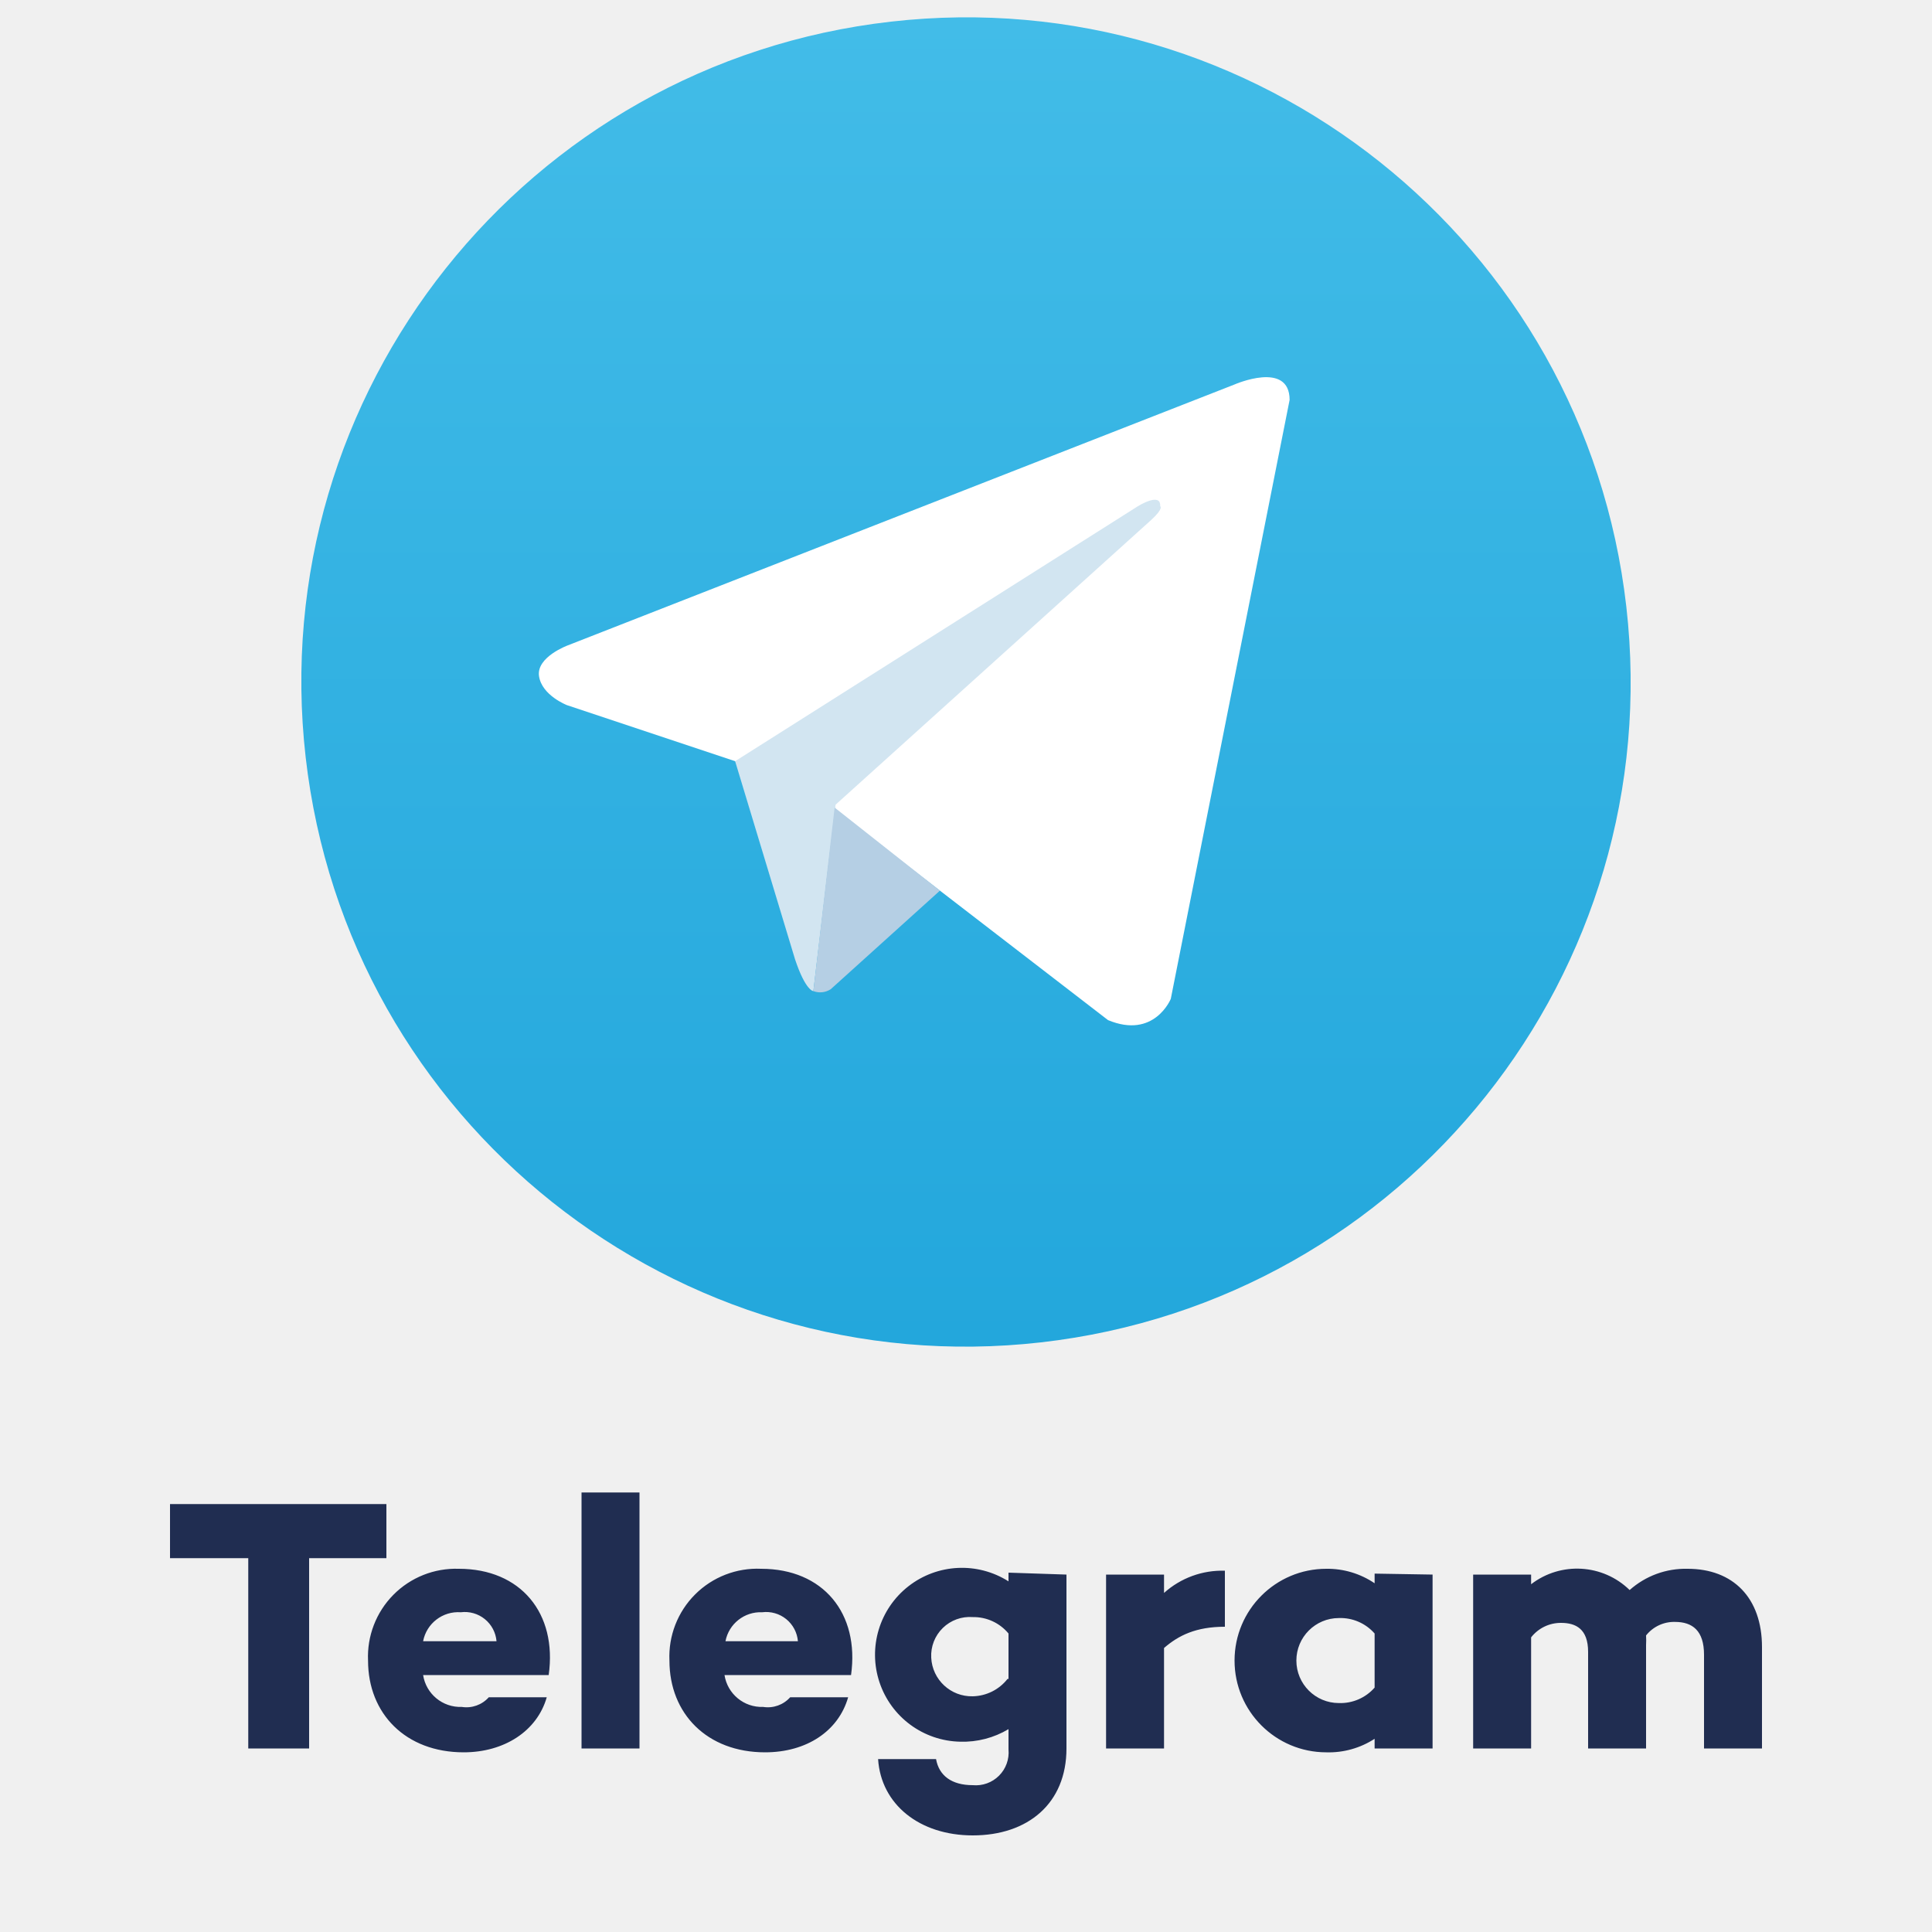
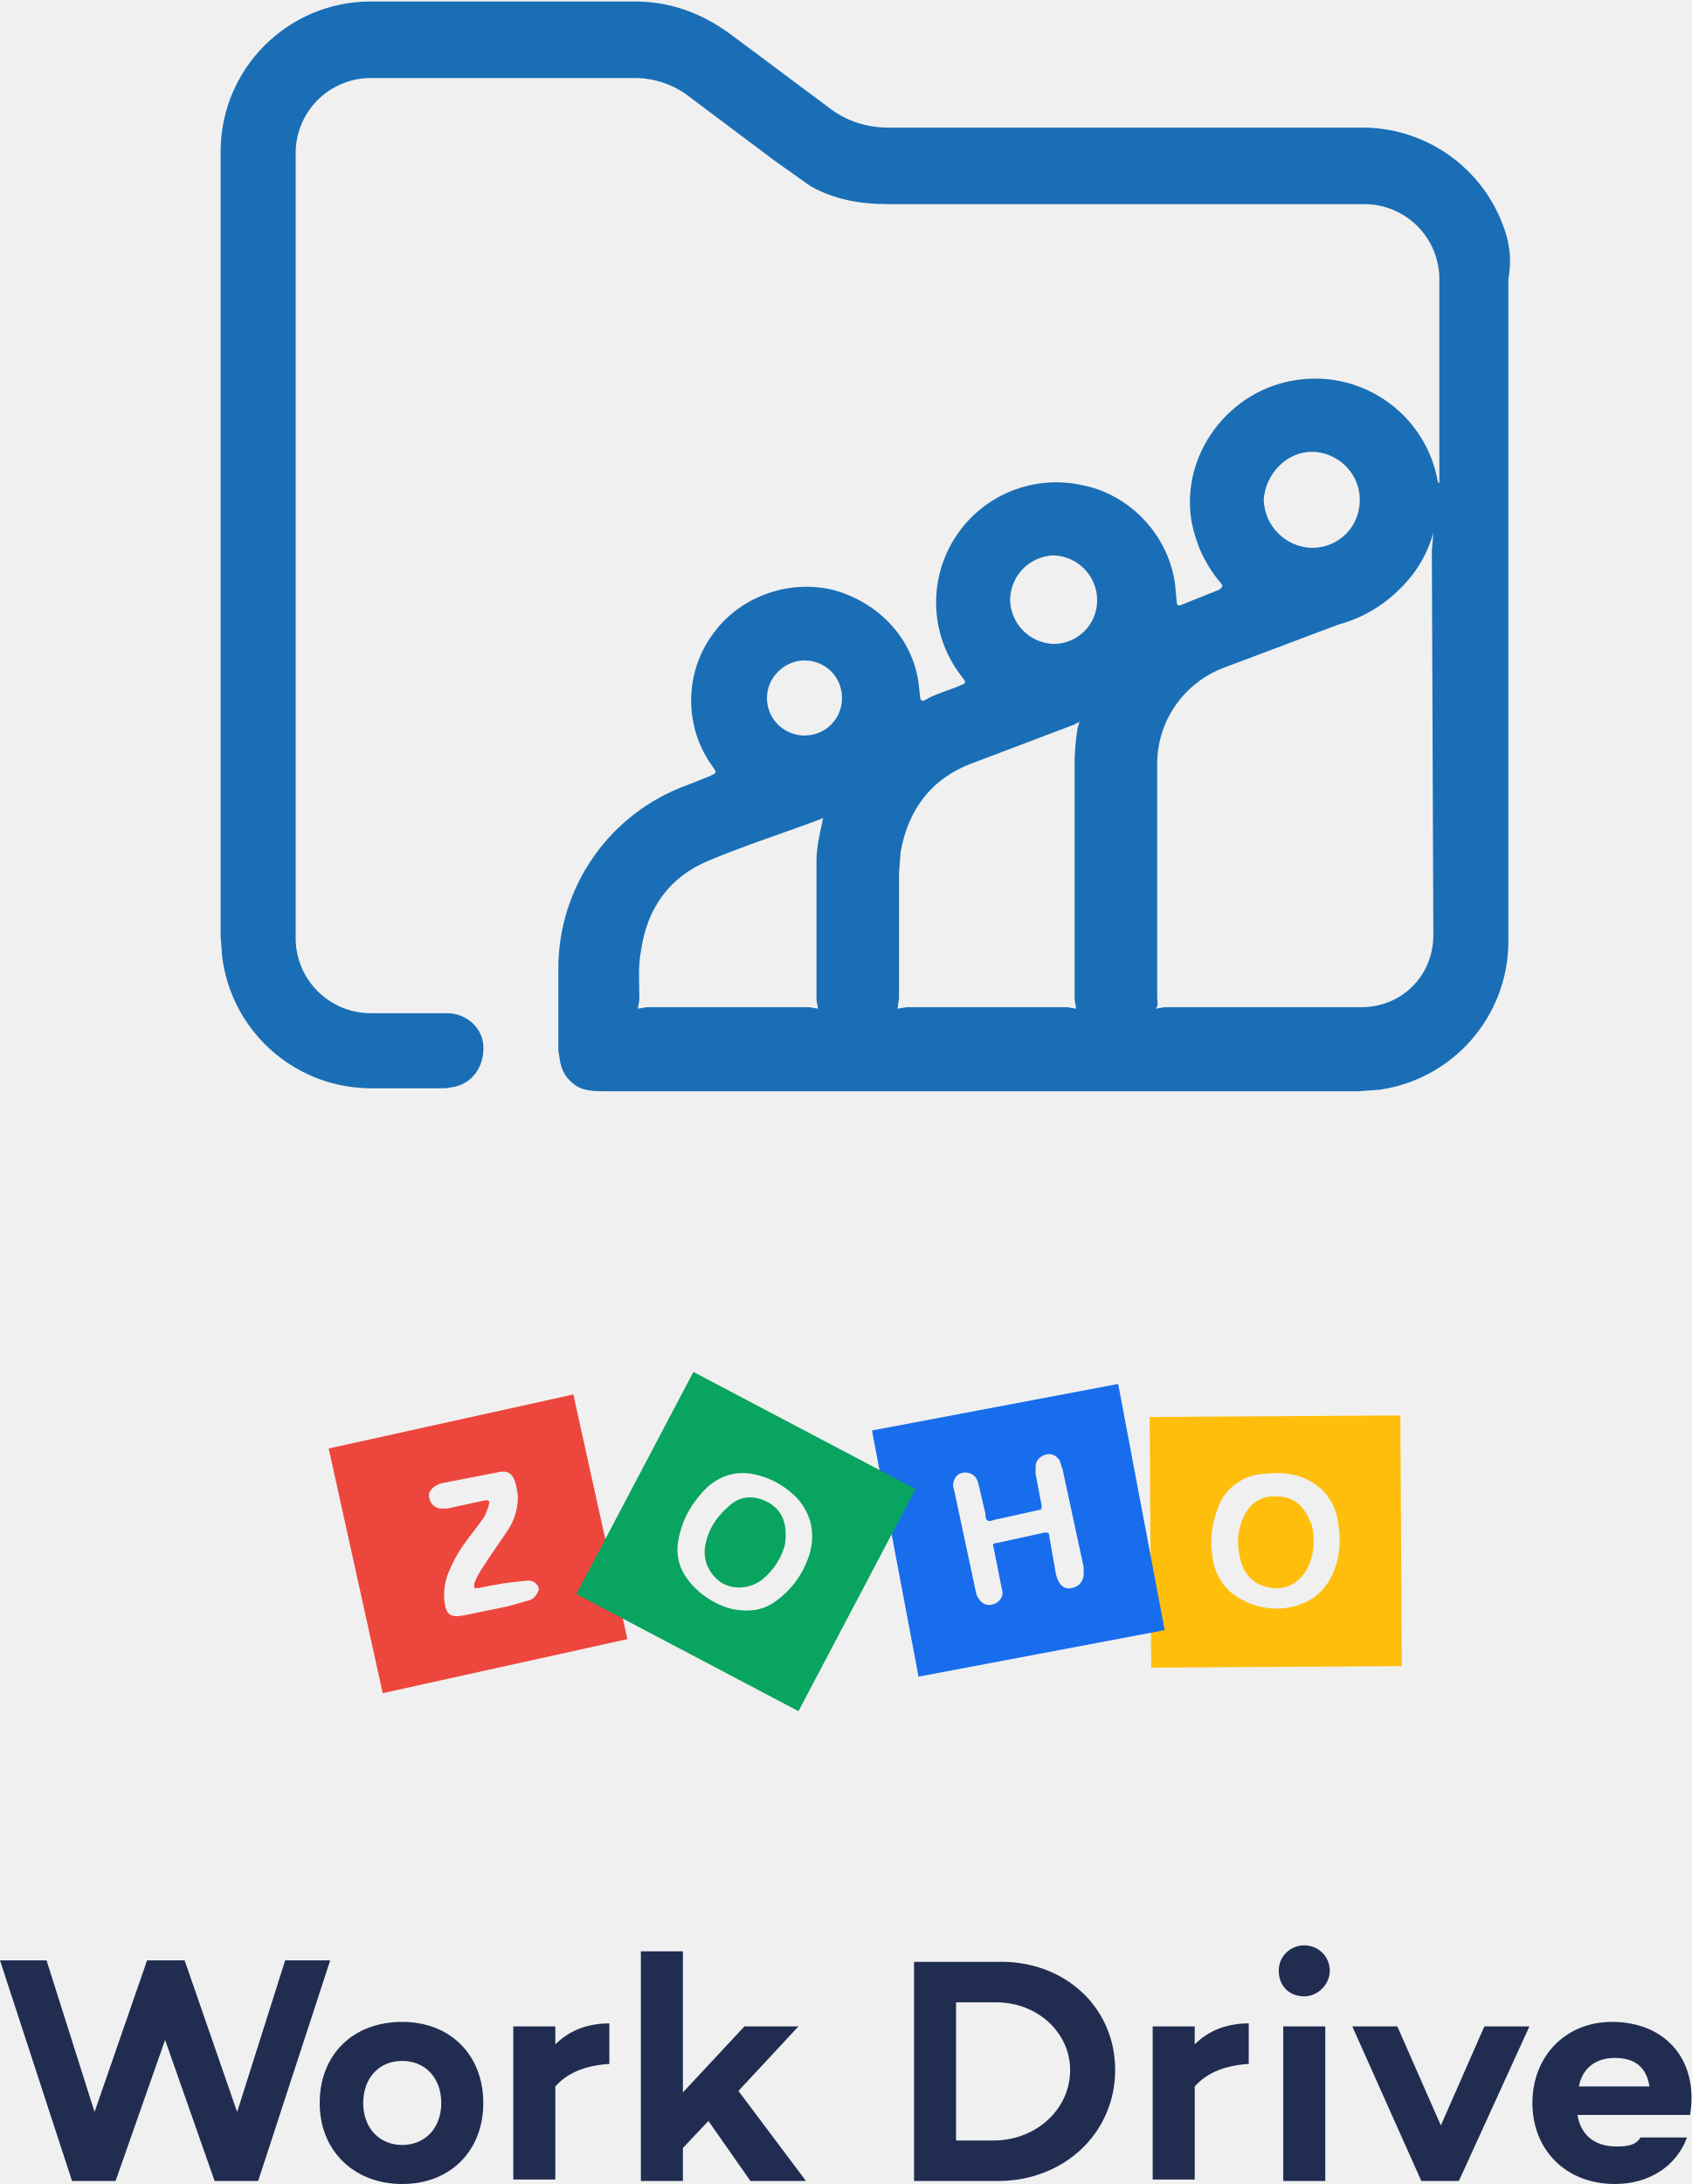
- <svg xmlns="http://www.w3.org/2000/svg" id="Layer_1" data-name="Layer 1" viewBox="0 0 200 200">
+ <svg xmlns="http://www.w3.org/2000/svg" baseProfile="tiny" version="1.2" viewBox="0 0 112.7 145.5">
  <defs />
-   <defs>
-     <linearGradient id="linear-gradient" x1="100" x2="100" y1="1.8" y2="138.9" gradientTransform="rotate(6.5 100 70.6)" gradientUnits="userSpaceOnUse">
-       <stop offset="0" stop-color="#42bce8" />
-       <stop offset="1" stop-color="#23a7dc" />
-     </linearGradient>
-     <style>
-       .cls-1{fill:#202d51}
-     </style>
-   </defs>
-   <path d="M40 161.3h-8V181h-6.3v-19.7h-8.1v-5.6H40zM56.8 173.4h-13a3.9 3.9 0 004 3.3 3.1 3.1 0 002.8-1h6c-1 3.5-4.4 5.7-8.6 5.7-6 0-9.9-4-9.9-9.5a9.1 9.1 0 019.4-9.5c6.4 0 10.2 4.6 9.3 11zm-13-3.5h7.6a3.3 3.3 0 00-3.7-3 3.7 3.7 0 00-3.9 3zM66.2 154.5V181h-6v-26.5zM88.1 173.4H75a3.9 3.9 0 004 3.3 3.1 3.1 0 002.8-1h6c-1 3.5-4.3 5.7-8.6 5.7-6 0-9.9-4-9.9-9.5a9.1 9.1 0 019.5-9.5c6.4 0 10.2 4.6 9.3 11zm-13-3.5h7.5a3.3 3.3 0 00-3.7-3 3.7 3.7 0 00-3.8 3zM110.4 163V181c0 5.7-4 9-9.7 9-5.5 0-9.5-3.2-9.8-7.9h6c.3 1.7 1.6 2.7 3.8 2.7a3.4 3.4 0 003.7-3.7v-2.1a9.2 9.2 0 01-5 1.3 9 9 0 115-16.6v-.9zm-6 10.8v-4.7a4.7 4.7 0 00-3.7-1.7 4 4 0 00-4.3 4.2 4.2 4.2 0 004.3 4 4.7 4.7 0 003.6-1.8zM126.8 168.4c-3 0-4.8.9-6.3 2.2V181h-6v-18h6v1.9a9 9 0 016.3-2.3zM148.3 163v18h-6v-1a8.7 8.7 0 01-5 1.4 9.5 9.5 0 010-19 8.7 8.7 0 015 1.5v-1zm-6 11.7v-5.6a4.7 4.7 0 00-3.7-1.6 4.4 4.4 0 000 8.8 4.7 4.7 0 003.7-1.6zM182.4 170.5V181h-6v-9.7c0-2.5-1.2-3.4-3-3.4a3.7 3.7 0 00-3 1.4 8.9 8.9 0 010 1V181h-6v-10c0-2.4-1.3-3-2.8-3a3.9 3.9 0 00-3.1 1.5V181h-6v-18h6v1a7.8 7.8 0 0110.2.6 8.7 8.7 0 016-2.2c4.7 0 7.7 3 7.7 8.1z" class="cls-1" />
-   <circle cx="100" cy="70.6" r="68.8" fill="url(#linear-gradient)" transform="rotate(-6.5 100 70.6)" />
-   <path fill="#fff" d="M133.5 41.4l-12.3 62s-1.7 4.2-6.5 2.2L86.4 83.8l-10.3-5L58.7 73s-2.6-1-2.9-3 3-3.2 3-3.2l69-27s5.7-2.5 5.7 1.6z" />
-   <path fill="#d2e5f1" d="M84.2 102.6s-.8 0-1.9-3.3l-6.2-20.5 41.7-26.4s2.4-1.5 2.3 0c0 0 .4.2-.9 1.4L86.5 83.3" />
-   <path fill="#b5cfe4" d="M97.3 92.2L86 102.4a2 2 0 01-1.8.2l2.2-19" />
+   <path fill="#FEBE0B" d="M76.6 94.4l.1 16.7 16.7-.1-.1-16.7-16.7.1zm11.9 11c-.5.8-1.2 1.3-2.2 1.6-1.1.3-2.4.2-3.5-.4a3.6 3.6 0 01-2-2.8c-.2-1.1-.1-2.1.3-3.2a3.4 3.4 0 013-2.4c.9-.1 1.8-.1 2.6.2 1.3.5 2.1 1.4 2.4 2.7.3 1.6.2 3-.6 4.3z" />
+   <path fill="#FEBE0B" d="M85.1 99.7c-1.1-.1-1.9.5-2.3 1.5-.4.9-.4 1.9-.1 2.9.3 1 1.1 1.6 2.1 1.7 1 .1 1.8-.4 2.3-1.3.5-1 .5-2 .3-2.9-.5-1.3-1.2-1.9-2.3-1.9z" />
+   <path fill="#186DED" d="M58.1 95.3l3.1 16.4 16.4-3.1-3.1-16.4-16.4 3.1zm14.1 9.7c-.1.4-.3.7-.8.8-.4.1-.7-.1-.9-.5-.2-.4-.2-.9-.3-1.3l-.3-1.7c0-.2-.1-.2-.3-.2l-3.2.7c-.2 0-.3.1-.2.3l.5 2.5.1.5c0 .4-.3.7-.7.8-.4.1-.7-.1-.9-.4-.2-.3-.2-.6-.3-1l-1.3-6.1-.1-.4c0-.5.3-.9.8-.9s.8.3.9.8l.4 1.7c.1.2 0 .6.2.7.2.1.5-.1.7-.1l2.7-.6c.2 0 .2-.1.2-.3l-.4-2.1v-.5c0-.4.3-.7.7-.8.4-.1.7.1.9.4l.2.6 1.4 6.5v.6z" />
+   <path fill="#ED463D" d="M21.9 96.5l3.6 16.3 16.3-3.6-3.6-16.3-16.3 3.6zm13.4 10.1l-1.4.4-2.9.6c-1 .2-1.3 0-1.4-1a4 4 0 01.4-2.1c.4-1 1.1-1.9 1.8-2.8l.5-.7.2-.5c.2-.6.1-.6-.4-.5l-2.3.5h-.5c-.4-.1-.6-.3-.7-.7-.1-.3.1-.6.4-.8.3-.2.6-.2 1-.3l3.1-.6c.8-.2 1.1.1 1.3.9l.1.6a4 4 0 01-.7 2.4l-1.3 1.9c-.3.5-.7 1-.9 1.6v.3h.3a22.1 22.1 0 013.3-.5c.4 0 .7.3.7.6-.1.3-.3.6-.6.7z" />
+   <g>
+     <path fill="#09A460" d="M51.2 100.1c-.9-.5-1.9-.5-2.7.3-.8.7-1.3 1.5-1.5 2.5-.2 1 .2 1.9 1 2.5.8.5 1.8.5 2.7-.1.9-.7 1.4-1.6 1.6-2.4.2-1.4-.2-2.3-1.1-2.8z" />
+     <path fill="#09A460" d="M46.2 91.4l-7.8 14.8 14.8 7.8L61 99.2l-14.8-7.8zm5.3 15.4c-.8.5-1.6.6-2.7.4a5.4 5.4 0 01-3-2c-.8-1.1-.8-2.2-.4-3.4.3-1 .9-1.9 1.7-2.7 1.1-1 2.4-1.2 3.8-.7.9.3 1.6.8 2.2 1.4.9 1 1.2 2.2.9 3.5a6 6 0 01-2.5 3.5z" />
+   </g>
+   <path fill="#1A6EB5" d="M100.4 15.8a10 10 0 00-9.7-7.3H59.2c-1.4 0-2.7-.4-3.8-1.2l-6.7-5C46.8.9 44.7.1 42.3.1H24.6a10 10 0 00-9.9 9.9v52.4l.1 1.3a10 10 0 009.7 8.8h5.2l.6-.1c1.3-.3 2-1.5 1.9-2.8-.1-1.2-1.2-2.1-2.4-2.1h-5.1a5 5 0 01-5-5.1V10.3a5 5 0 015-5.1h17.8a6 6 0 013.1 1l6 4.5 2.4 1.7c1.6.9 3.3 1.2 5.2 1.2h31.6a5 5 0 015.1 5.1v13.5l-.1-.1a8.3 8.3 0 00-9.3-6.8c-4.6.6-7.9 5-7.1 9.5.3 1.5.9 2.8 1.9 4 .2.2.2.3-.1.5l-2.5 1c-.2.1-.3 0-.3-.2l-.1-1.1c-.4-3.3-3-6.1-6.3-6.7a8 8 0 00-7.9 12.8c.3.4.3.4-.2.6-.7.3-1.5.5-2.2.9-.3.2-.4 0-.4-.2l-.1-.9c-.4-3-2.7-5.4-5.7-6.2-2.9-.7-6.1.4-7.9 2.8a7.5 7.5 0 00-.1 9c.3.4.2.4-.2.6l-1.5.6a13 13 0 00-8.6 12.3V70l.1.6c.1.7.4 1.2.9 1.6.6.5 1.4.5 2.2.5h50.1l1.4-.1a10 10 0 008.6-9.8V18.6c.2-1.2.1-2-.1-2.8zM61.2 47l-.1-.2.1.2zm-.2-.3c.1 0 .1 0 0 0 .1.1.1.1 0 0 .1.1.1.1 0 0 .1 0 .1 0 0 0l-.2.1.2-.1zm-3.3 2.8l-.7.9.7-.9zM55.2 54l.2-.6.4-1.1-.4 1.1-.2.6zm-1.6-10c1.4 0 2.5 1.1 2.5 2.5S55 49 53.6 49a2.5 2.5 0 01-2.5-2.5c0-1.4 1.2-2.5 2.5-2.5zm1.2 10.7c-.2.9-.4 1.8-.4 2.7v9.2l.1.6-.6-.1H43.1l-.6.1.1-.6c0-1.1-.1-2.2.1-3.2.4-2.9 1.9-5 4.6-6.1 2.4-1 4.9-1.8 7.3-2.7l.6-.3c-.3 0-.4.2-.4.4zm1.1-1l-.4.1.4-.1.5-.2-.5.2zm3.4-2.1L58 52.7l1.3-1.1.4-.4.3-.4-.3.4-.4.4zm12.8-3.7c-.2.1-.2.3-.3.6a15 15 0 00-.2 2.1v16l.1.6-.6-.1H60.4l-.6.1.1-.7v-8.3l.1-1.4c.5-2.9 2.1-5 4.9-6l6.6-2.5c.2-.1.5-.2.6-.4zm-1.9-5a3 3 0 01-2.9-3 3 3 0 012.9-2.9 3 3 0 012.9 3c0 1.6-1.3 2.9-2.9 2.9zm17.2-12.8c1.7 0 3.2 1.4 3.2 3.2 0 1.8-1.4 3.2-3.2 3.2a3.3 3.3 0 01-3.2-3.2c.1-1.7 1.5-3.2 3.2-3.2zm-9.2 10.4zm17.3 21.8c0 2.7-2.1 4.8-4.8 4.8H77.6l-.6.1c.2-.2.1-.5.1-.8V50.9c0-2.9 1.8-5.4 4.4-6.4l7.7-2.9a9 9 0 004-2.3 8.3 8.3 0 002.3-3.8l-.1 1.2.1 25.6z" />
+   <path fill="#202D51" d="M22 130.6l-4.8 14.7h-2.9l-3.3-9.4-3.3 9.4H4.8L0 130.6h3.1l3.2 10.1 3.5-10.1h2.5l3.5 10.1 3.2-10.1h3zm10.2 9.5c0 3.2-2.2 5.4-5.4 5.4s-5.5-2.2-5.5-5.4 2.2-5.4 5.5-5.4c3.2 0 5.4 2.2 5.4 5.4zm-2.8 0c0-1.7-1.1-2.8-2.6-2.8-1.6 0-2.6 1.2-2.6 2.8 0 1.7 1.1 2.8 2.6 2.8s2.6-1.1 2.6-2.8zm11.2-5.3v2.7c-1.6.1-2.8.6-3.6 1.5v6.2h-2.8V135H37v1.2c.9-.9 2.1-1.4 3.6-1.4zm6.6 6.5l-1.7 1.8v2.2h-2.8V130h2.8v9.4l4.1-4.4h3.6l-4 4.3 4.5 6H50l-2.8-4zm27.1-3.4c0 4.2-3.4 7.4-7.8 7.4h-5.6v-14.6h5.6c4.4-.1 7.8 3 7.8 7.2zm-3 0c0-2.5-2.2-4.5-4.9-4.5h-2.7v9.2h2.7c2.7-.1 4.9-2.1 4.9-4.7zm11.9-3.1v2.7c-1.6.1-2.8.6-3.6 1.5v6.2h-2.8V135h2.8v1.2c.9-.9 2.1-1.4 3.6-1.4zm2-3.5c0-1 .8-1.7 1.7-1.7.9 0 1.7.7 1.7 1.7 0 .9-.8 1.7-1.7 1.7-1 0-1.7-.7-1.7-1.7zm3.1 3.7v10.3h-2.8V135h2.8zm13.6 0l-4.7 10.3h-2.5L90.1 135h3l2.9 6.6 2.9-6.6h3zm10.7 5.9h-7.5c.2 1.2 1 2.1 2.6 2.1.8 0 1.3-.1 1.6-.6h3.1c-.7 1.9-2.5 3.1-4.8 3.1-3.3 0-5.5-2.3-5.5-5.4s2.2-5.4 5.3-5.4c3.7 0 5.8 2.7 5.2 6.2zm-7.4-1.9h4.7c-.2-1.3-1-1.9-2.3-1.9-1.4 0-2.2.8-2.4 1.9z" />
</svg>
